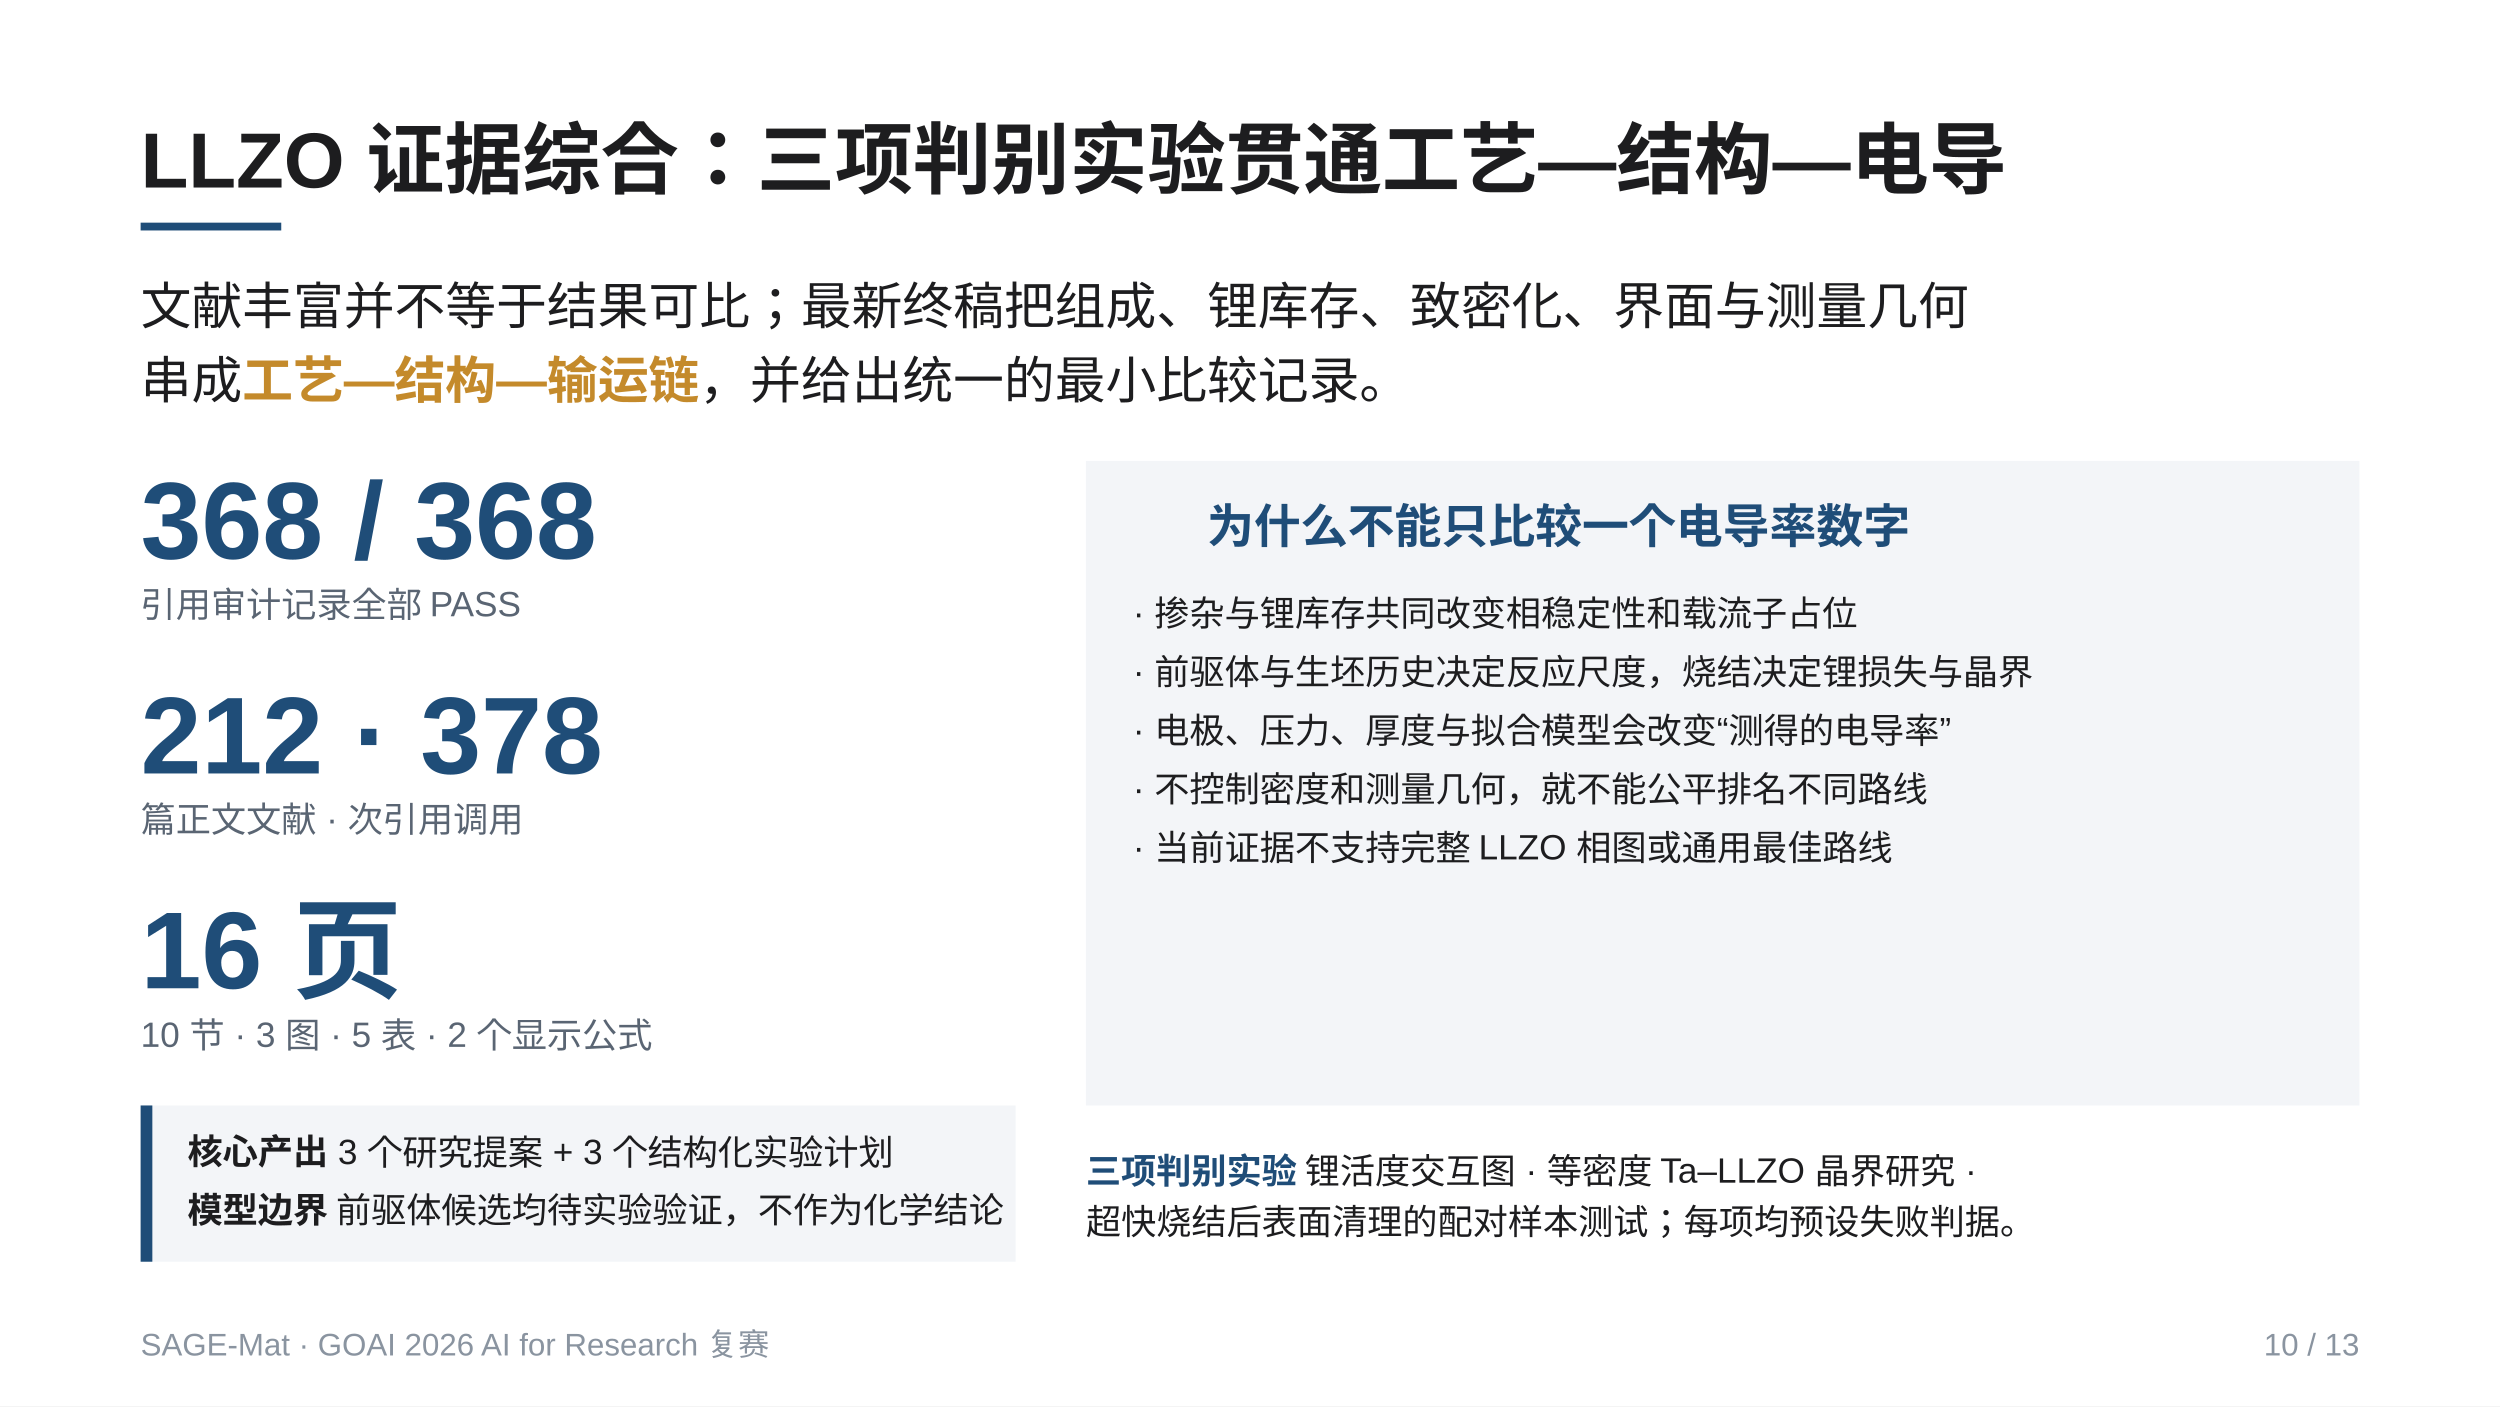
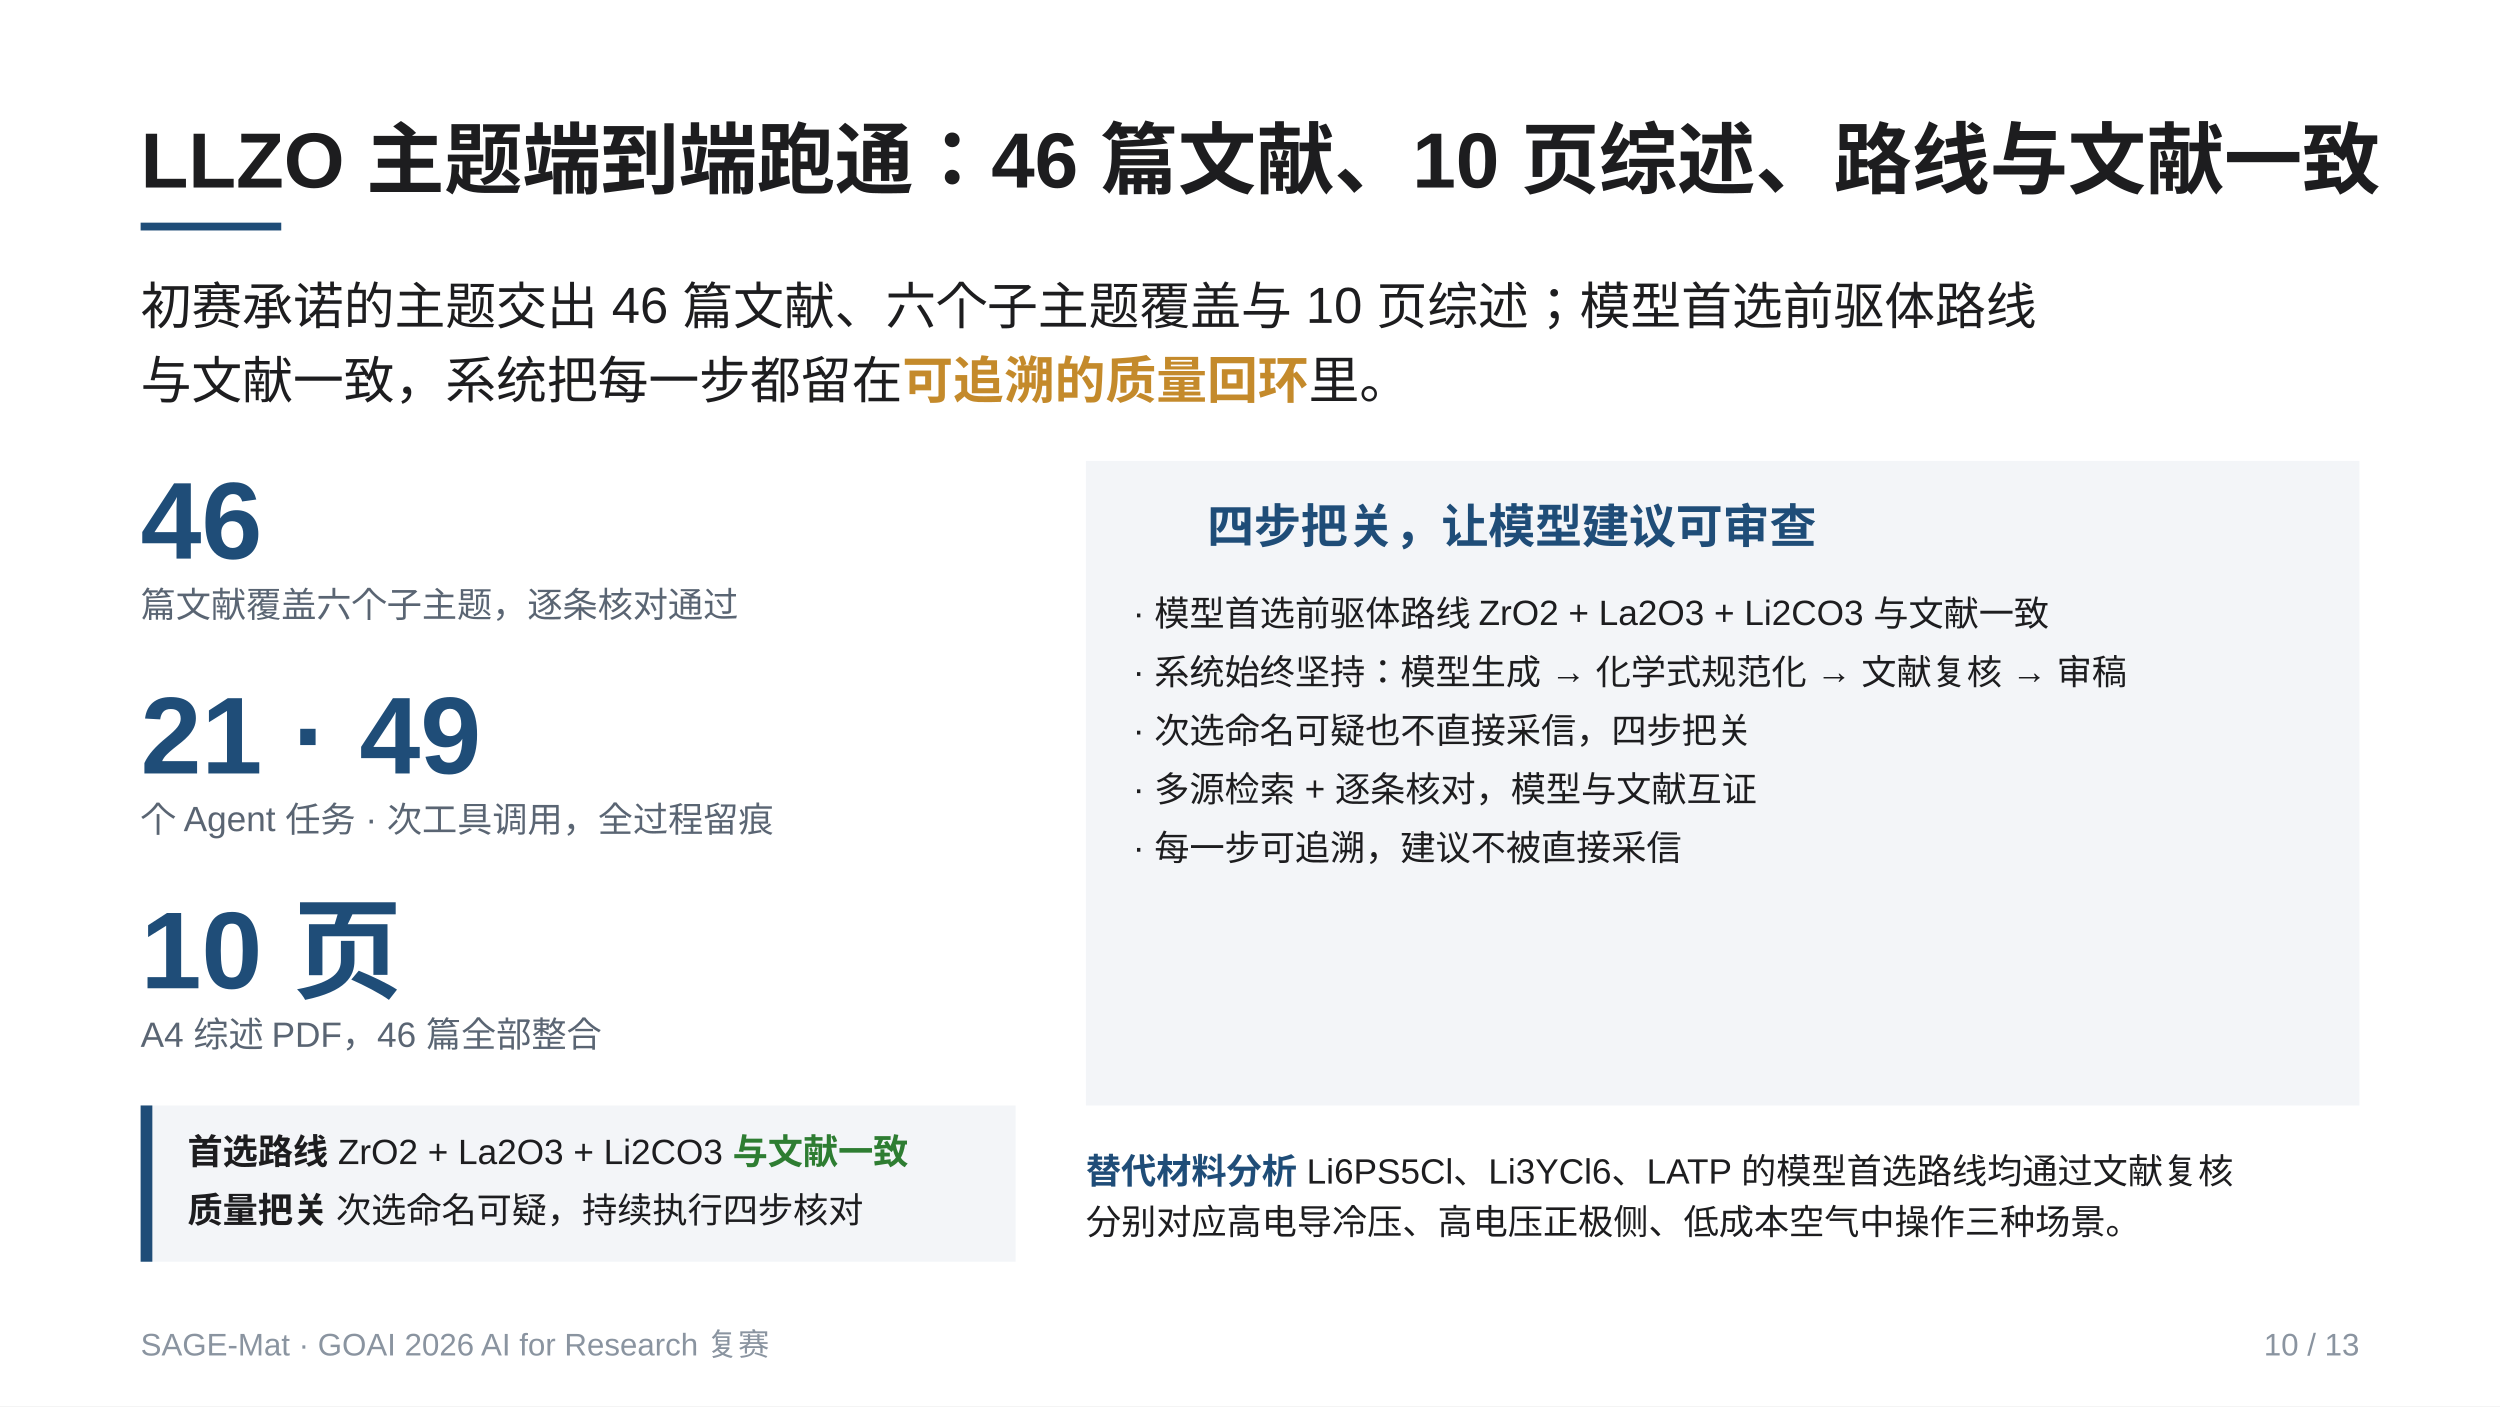
<svg xmlns="http://www.w3.org/2000/svg" viewBox="0 0 1280 720" width="1280" height="720" font-family="&quot;Microsoft YaHei&quot;, &quot;PingFang SC&quot;, Arial, sans-serif">
  <g id="p10-bg">
    <rect x="0" y="0" width="1280" height="720" fill="#FFFFFF" />
  </g>
  <g id="p10-header">
-     <text x="72" y="96" font-size="40" font-weight="700" fill="#1D1D1F">LLZO 证据综合：三项判别实验贯通工艺—结构—电导</text>
+     <text x="72" y="96" font-size="40" font-weight="700" fill="#1D1D1F">LLZO 主题端到端跑通：46 篇文献、10 页综述、路线与文献一致</text>
    <rect x="72" y="114" width="72" height="4" fill="#1F4D78" />
  </g>
  <g id="p10-lead">
    <text x="72" y="166" font-size="26" fill="#1D1D1F">
-       <tspan x="72" dy="0">文献丰富并不等于结果可比；最新终稿把组成、锂库存、致密化、界面与测量几何</tspan>
-       <tspan x="72" dy="38">串成<tspan fill="#C48A2B" font-weight="700">工艺—结构—输运链</tspan>，并给出统一的最小比较记录。</tspan>
+       <tspan x="72" dy="0">初赛承诺的主题交出 46 篇文献、六个子主题覆盖与 10 页综述；模型首选前驱体路线</tspan>
+       <tspan x="72" dy="38">与文献一致，系统把每一步都留在<tspan fill="#C48A2B" font-weight="700">可追溯的质量回环</tspan>里。</tspan>
    </text>
  </g>
  <g id="p10-numbers">
-     <text x="72" y="286" font-size="56" font-weight="700" fill="#1F4D78">368 / 368</text>
-     <text x="72" y="316" font-size="18" fill="#5A6573">引用审计记录全部 PASS</text>
-     <text x="72" y="396" font-size="56" font-weight="700" fill="#1F4D78">212 · 378</text>
-     <text x="72" y="426" font-size="18" fill="#5A6573">篇正文文献 · 次引用调用</text>
-     <text x="72" y="506" font-size="56" font-weight="700" fill="#1F4D78">16 页</text>
-     <text x="72" y="536" font-size="18" fill="#5A6573">10 节 · 3 图 · 5 表 · 2 个显示公式</text>
+     <text x="72" y="286" font-size="56" font-weight="700" fill="#1F4D78">46</text>
+     <text x="72" y="316" font-size="18" fill="#5A6573">篇文献覆盖六个子主题，逐条核对通过</text>
+     <text x="72" y="396" font-size="56" font-weight="700" fill="#1F4D78">21 · 49</text>
+     <text x="72" y="426" font-size="18" fill="#5A6573">个 Agent 任务 · 次工具调用，全过程留痕</text>
+     <text x="72" y="506" font-size="56" font-weight="700" fill="#1F4D78">10 页</text>
+     <text x="72" y="536" font-size="18" fill="#5A6573">A4 综述 PDF，46 篇全部整合</text>
  </g>
  <g id="p10-route">
    <rect x="72" y="566" width="448" height="80" fill="#F3F5F8" />
    <rect x="72" y="566" width="6" height="80" fill="#1F4D78" />
    <text x="96" y="596" font-size="18" fill="#1D1D1F">
-       <tspan font-weight="700">核心产出</tspan>  3 个研究提案 + 3 个结构化实验计划</text>
+       <tspan font-weight="700">首选路线</tspan>  ZrO2 + La2O3 + Li2CO3 <tspan fill="#2E7D32" font-weight="700">与文献一致</tspan>
+     </text>
    <text x="96" y="626" font-size="18" fill="#1D1D1F">
-       <tspan font-weight="700">模型边界</tspan>  前驱体候选均待实验验证，不作为化学结论</text>
+       <tspan font-weight="700">质量把关</tspan>  次选命名可疑，持续执行四步核对</text>
  </g>
  <g id="p10-failure-modes">
    <rect x="556" y="236" width="652" height="330" fill="#F3F5F8" />
    <use data-icon="tabler-outline/shield-check" x="580" y="256" width="28" height="28" fill="#1F4D78" stroke-width="2" />
-     <text x="618" y="278" font-size="24" font-weight="700" fill="#1F4D78">为什么不能只比较一个电导率数字</text>
+     <text x="618" y="278" font-size="24" font-weight="700" fill="#1F4D78">四步把关，让模型建议可审查</text>
    <text x="580" y="320" font-size="18" fill="#1D1D1F">
-       <tspan x="580" dy="0">· 掺杂与锂库存共同改变相稳定性和载流子占位</tspan>
-       <tspan x="580" dy="30">· 前驱体与生坯历史决定反应尺度，烧结决定锂损失与晶界</tspan>
-       <tspan x="580" dy="30">· 电极、压力、厚度与拟合模型会改变“测得的电导率”</tspan>
-       <tspan x="580" dy="30">· 不控制密度和测量几何，就不能公平排名不同路线</tspan>
-       <tspan x="580" dy="30">· 当前证据不支持完整 LLZO 相图或通用最佳路线</tspan>
+       <tspan x="580" dy="0">· 模型首选前驱体路线 ZrO2 + La2O3 + Li2CO3 与文献一致</tspan>
+       <tspan x="580" dy="30">· 系统始终坚持：模型生成 → 化学式规范化 → 文献复核 → 审稿</tspan>
+       <tspan x="580" dy="30">· 次选命名可疑也不直接采信，四步把关</tspan>
+       <tspan x="580" dy="30">· 多源检索 + 逐条核对，模型与文献互证</tspan>
+       <tspan x="580" dy="30">· 每一步可追溯，建议不被直接采信</tspan>
    </text>
  </g>
  <g id="p10-alternatives">
    <text x="556" y="606" font-size="18" fill="#1D1D1F">
      <tspan x="556" dy="0">
-         <tspan font-weight="700" fill="#1F4D78">三项判别实验</tspan>  锂活度交互图 · 等密度 Ta–LLZO 晶界研究 ·</tspan>
-       <tspan x="556" dy="26">超快烧结后表面清理的配对样本测试；每项均预设失败判据。</tspan>
+         <tspan font-weight="700" fill="#1F4D78">替代材料分析</tspan>  Li6PS5Cl、Li3YCl6、LATP 的模型首选路线均通过文献复核</tspan>
+       <tspan x="556" dy="26">分别对应高电导冷压、高电压正极侧、低成本空气中操作三种场景。</tspan>
    </text>
  </g>
  <g id="p10-footer">
    <text x="72" y="694" font-size="16" fill="#8A94A0">SAGE-Mat · GOAI 2026 AI for Research 复赛</text>
    <text x="1208" y="694" font-size="16" fill="#8A94A0" text-anchor="end">10 / 13</text>
  </g>
</svg>
